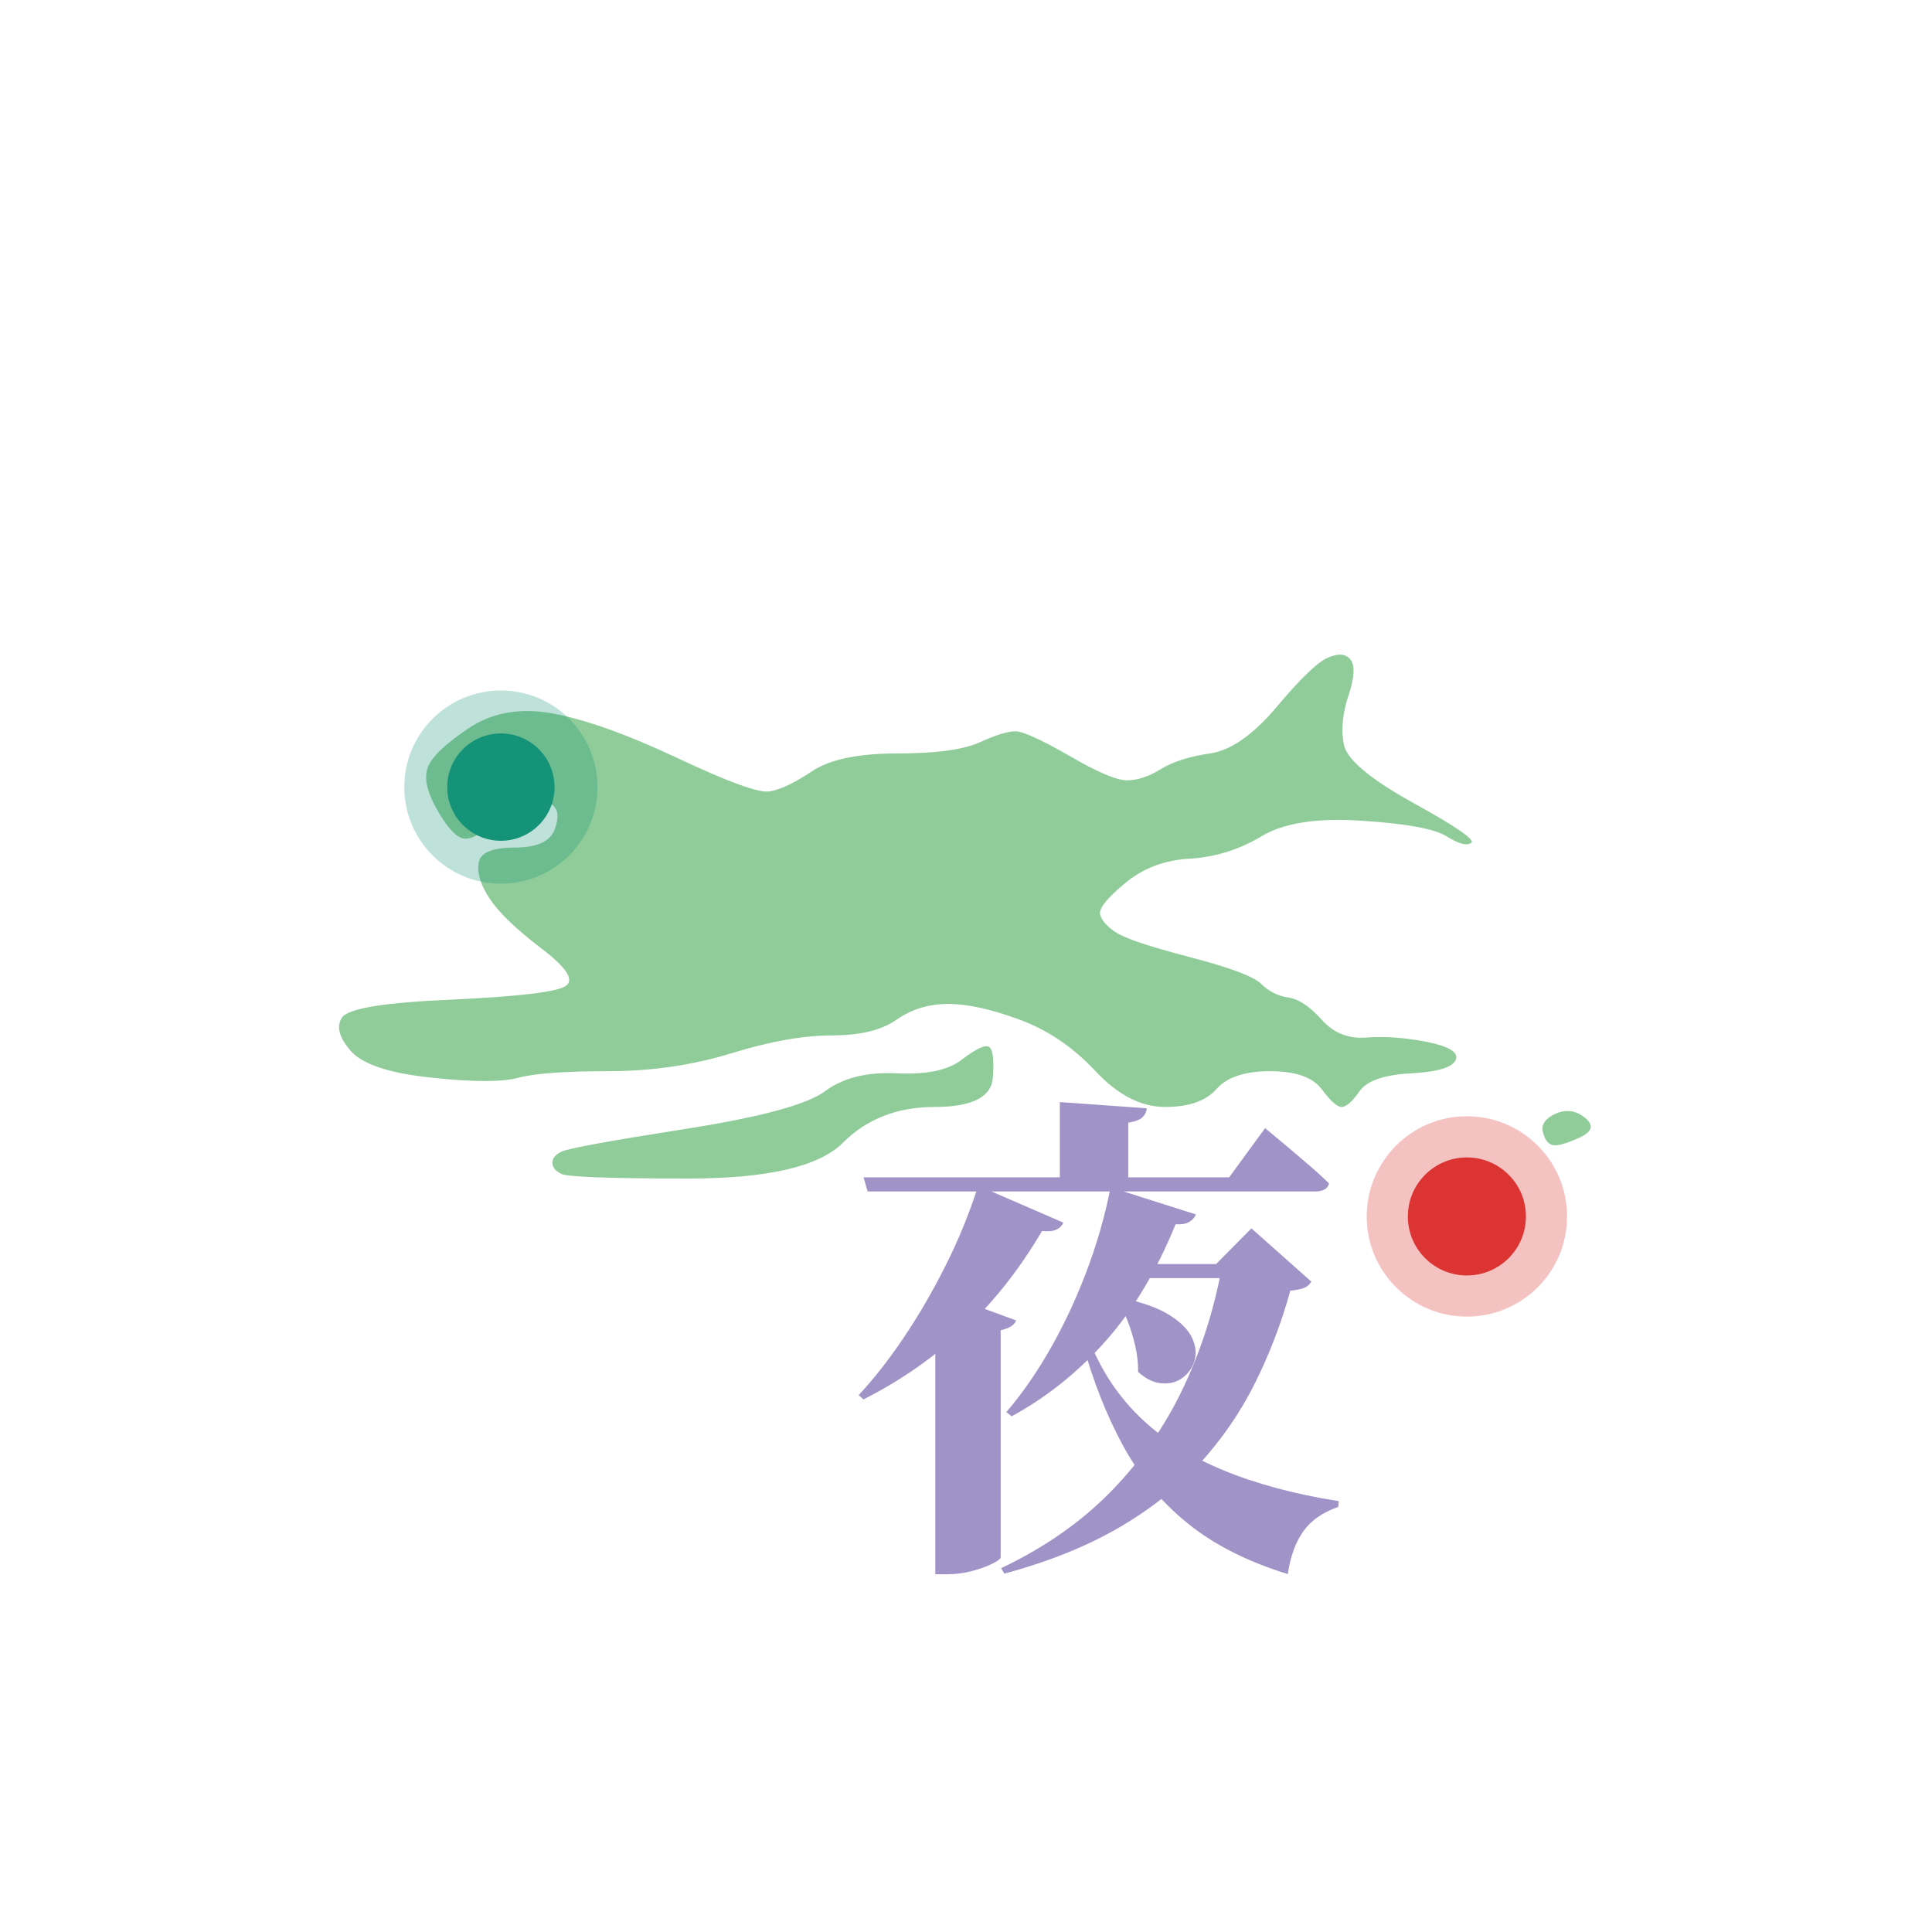
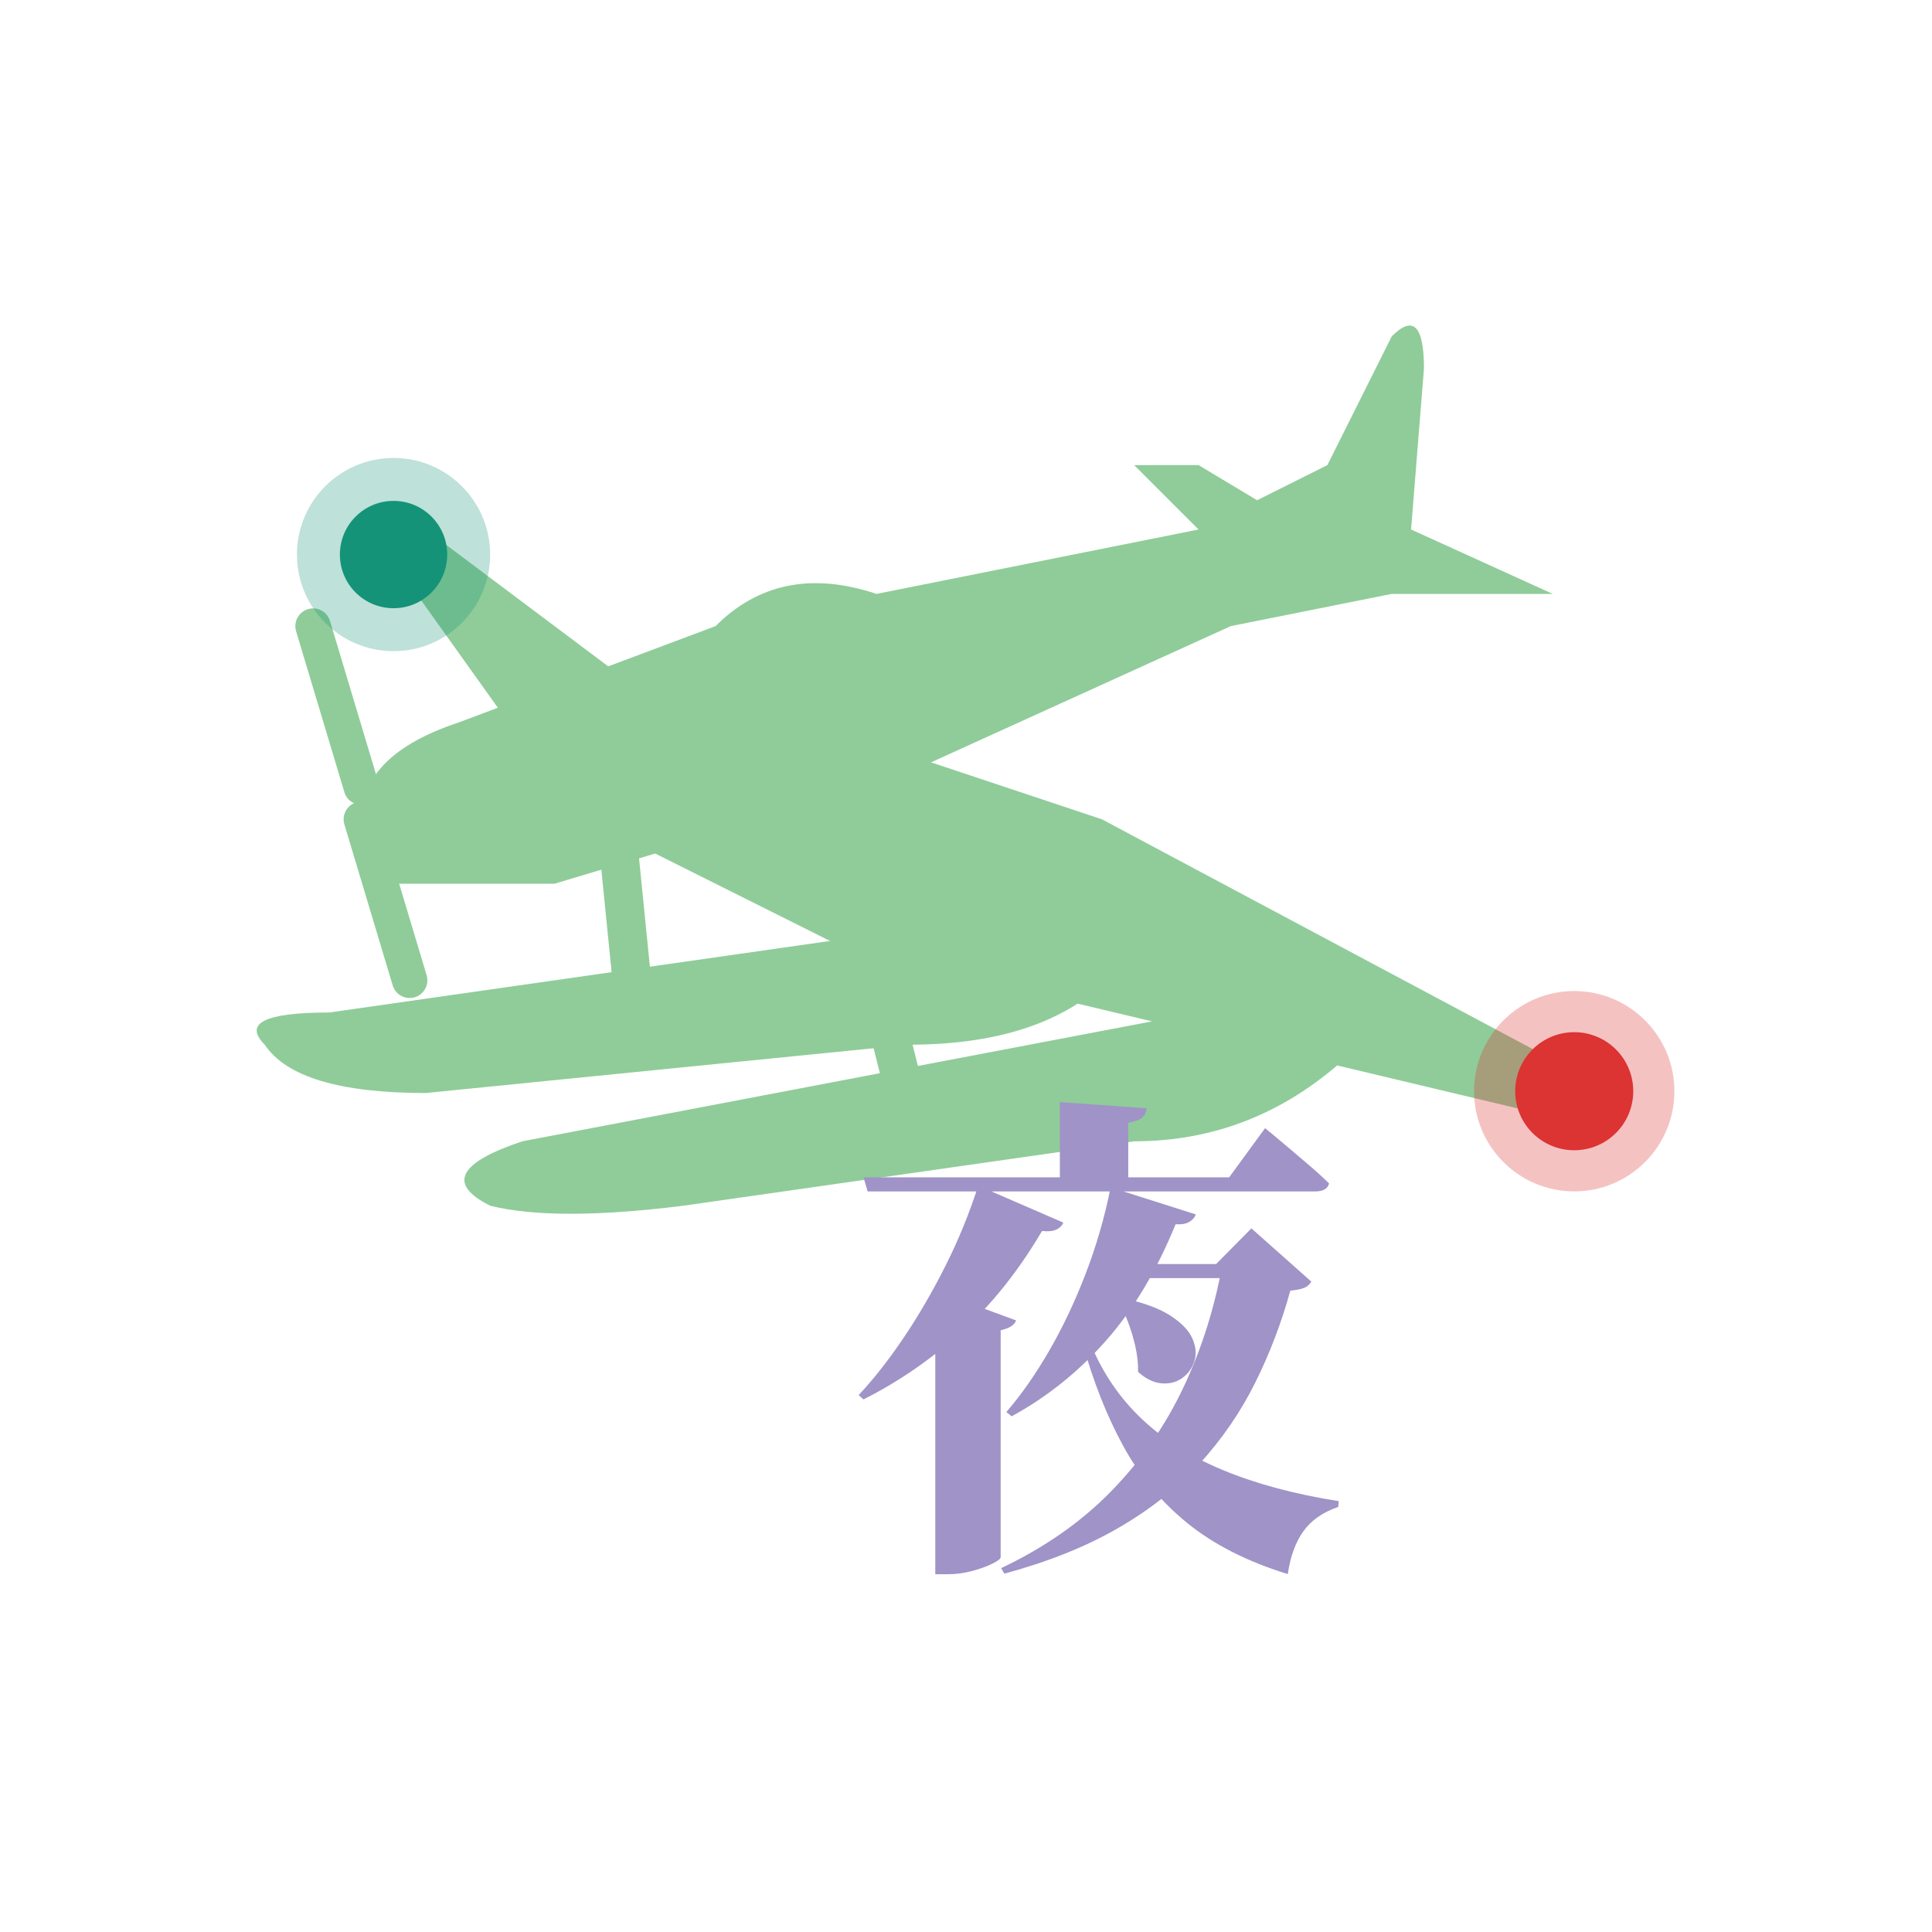
<svg xmlns="http://www.w3.org/2000/svg" viewBox="0 0 54 54">
-   <path fill="#8fcc99" fill-rule="evenodd" d="M43.50 31.12Q43.06 31.31 43.12 31.62Q43.19 31.94 43.38 32.00Q43.56 32.06 44.12 31.81Q44.69 31.56 44.31 31.25Q43.94 30.94 43.50 31.12ZM27.75 30.12Q27.81 29.31 27.62 29.25Q27.44 29.19 26.88 29.62Q26.31 30.06 25.06 30.00Q23.81 29.94 23.06 30.50Q22.31 31.06 19.12 31.56Q15.94 32.06 15.69 32.19Q15.44 32.31 15.44 32.50Q15.44 32.69 15.69 32.81Q15.94 32.94 19.25 32.94Q22.56 32.94 23.56 31.94Q24.56 30.94 26.12 30.94Q27.69 30.94 27.75 30.12ZM41.12 23.56Q41.31 23.44 39.50 22.44Q37.69 21.44 37.56 20.81Q37.44 20.19 37.69 19.44Q37.94 18.69 37.75 18.44Q37.56 18.19 37.12 18.38Q36.69 18.56 35.69 19.75Q34.69 20.94 33.81 21.06Q32.94 21.19 32.44 21.50Q31.94 21.81 31.50 21.81Q31.06 21.81 29.88 21.12Q28.69 20.44 28.38 20.44Q28.06 20.44 27.38 20.75Q26.69 21.06 25.06 21.06Q23.44 21.06 22.69 21.56Q21.94 22.06 21.50 22.12Q21.06 22.19 18.94 21.19Q16.81 20.19 15.44 19.94Q14.06 19.69 13.06 20.38Q12.06 21.06 11.94 21.50Q11.81 21.94 12.25 22.69Q12.69 23.44 13.00 23.44Q13.31 23.44 13.56 23.12Q13.81 22.81 14.50 22.56Q15.19 22.31 15.44 22.50Q15.69 22.69 15.50 23.19Q15.31 23.69 14.38 23.69Q13.44 23.69 13.38 24.12Q13.31 24.56 13.69 25.12Q14.06 25.69 15.12 26.50Q16.19 27.31 15.81 27.56Q15.44 27.81 12.62 27.94Q9.81 28.06 9.56 28.44Q9.31 28.81 9.81 29.38Q10.31 29.94 12.06 30.12Q13.81 30.31 14.50 30.12Q15.19 29.94 17.00 29.94Q18.81 29.94 20.44 29.44Q22.06 28.94 23.25 28.94Q24.44 28.94 25.06 28.50Q25.69 28.06 26.50 28.06Q27.31 28.06 28.50 28.50Q29.69 28.94 30.62 29.94Q31.56 30.94 32.56 30.94Q33.56 30.94 34.00 30.44Q34.44 29.94 35.50 29.94Q36.56 29.94 36.94 30.44Q37.31 30.94 37.50 30.94Q37.69 30.94 38.00 30.50Q38.31 30.06 39.44 30.00Q40.56 29.94 40.69 29.62Q40.81 29.31 39.88 29.12Q38.94 28.94 38.19 29.00Q37.44 29.06 36.94 28.50Q36.44 27.94 36.00 27.88Q35.56 27.81 35.25 27.50Q34.94 27.19 33.25 26.75Q31.56 26.31 31.19 26.06Q30.81 25.81 30.75 25.56Q30.69 25.31 31.44 24.69Q32.19 24.06 33.25 24.00Q34.31 23.94 35.25 23.38Q36.19 22.81 38.06 22.94Q39.94 23.06 40.44 23.38Q40.94 23.69 41.12 23.56Z" />
-   <circle cx="14" cy="22" r="2.7" fill="#159378" opacity=".28" />
-   <circle cx="14" cy="22" r="1.5" fill="#159378" />
-   <circle cx="41" cy="34" r="2.8" fill="#dc3333" opacity=".3" />
-   <circle cx="41" cy="34" r="1.65" fill="#dc3333" />
+   <g id="twin-float-monoplane" fill="#8fcc99" transform="translate(2 4) scale(.9)">
+     <path d="M9 21Q9 19 12 18L20 15Q22 13 25 14L35 12 39 10 41 6Q42 5 42 7L41.6 12 46 14 41 14 36 15 25 20 15 23 10 23Z" />
+     <path d="M19 18L11 12Q9 11 10 13L15 20Z M23 18L32 21 47 29Q48 31 45 30L24 25 18 22Z M36 13L33 10 35 10 40 13Z" />
+     <path d="M17 22L17.5 27M25 21L27 25M25 26L26 30M34 26L35 28" fill="none" stroke="#8fcc99" stroke-width="1.2" />
+     <path d="M6 28Q5 27 8 27L29 24 33 25Q31 28 26 28L11 29.5Q7 29.5 6 28Z M13 33Q11 32 14 31L35 27 40 28Q37 31 33 31L19 33Q15 33.5 13 33Z" />
+     <path d="M9 20L7.5 15M9 21L10.5 26" fill="none" stroke="#8fcc99" stroke-width="1.1" stroke-linecap="round" />
+   </g>
+   <circle cx="11" cy="15.5" r="2.7" fill="#159378" opacity=".28" />
+   <circle cx="11" cy="15.5" r="1.5" fill="#159378" />
+   <circle cx="44" cy="30.5" r="2.8" fill="#dc3333" opacity=".3" />
+   <circle cx="44" cy="30.5" r="1.65" fill="#dc3333" />
  <g fill="#a093c7" transform="translate(24 44) scale(0.014 -0.014) translate(-26.025 92.165)">
    <path transform="translate(0 0)" d="M35.755 700.245H765.721L837.4 798.359Q837.4 798.359 850.59 787.534Q863.78 776.709 883.7 759.79Q903.62 742.87 925.77 723.95Q947.92 705.03 965.11 687.975Q961.245 671.975 936.515 671.975H43.89ZM427.696 850.435 601.25 837.975Q600.25 827.975 592.979 820.475Q585.709 812.975 564.25 809.245V682.165H427.696ZM178.995 416.89 213.24 461.325 340.359 414.51Q335.359 400.645 309.494 394.915V-58.73Q308.629 -63.325 292.75 -71.217Q276.87 -79.11 252.867 -85.637Q228.865 -92.165 203.43 -92.165H178.995ZM264.696 683.49 434.574 609.835Q430.574 600.24 420.209 595.673Q409.844 591.105 392.115 593.105Q321.275 472.915 230.732 391.12Q140.19 309.325 35.565 256.84L26.025 265.515Q70.7 313.11 115.578 379.57Q160.455 446.03 199.468 523.76Q238.48 601.49 264.696 683.49ZM551.325 459.57Q613.95 446.165 647.6 424.57Q681.25 402.975 692.087 378.785Q702.925 354.595 696.342 333.473Q689.76 312.35 672.285 299.688Q654.81 287.025 630.97 288.918Q607.13 290.81 583.885 311.785Q584.21 337.38 578.293 363.177Q572.375 388.975 563.255 412.705Q554.135 436.435 542.785 454.895ZM551.41 527.11H773.451V498.975H538.275ZM529.075 680.22 699.224 626.135Q695.359 616.405 685.494 610.905Q675.629 605.405 658.764 606.54Q601.574 466.51 519.29 373.565Q437.005 280.62 331.38 223.08L320.84 231.62Q365.785 283.675 406.5 354.162Q447.215 424.65 479.2 507.772Q511.185 590.895 529.075 680.22ZM752.236 527.11H739.641L810.105 598.304L929.79 492Q924.655 483.405 915.587 479.608Q906.52 475.81 887.79 473.945Q860.979 376.89 817.372 289.565Q773.764 202.24 707.264 129.145Q640.764 56.05 544.709 0.348Q448.655 -55.355 316.95 -91.03L310.41 -80.085Q441.165 -18.03 530.96 74.323Q620.755 166.675 675.05 282.162Q729.345 397.65 752.236 527.11ZM482.895 383.86Q517.38 290.645 584.745 224.175Q652.11 157.705 752.272 116.127Q852.435 74.549 984.515 53.714L983.38 42.119Q937.105 26.279 913.725 -6.575Q890.345 -39.43 882.75 -91.895Q761.265 -54.41 681.943 10.13Q602.62 74.67 553.662 164.833Q504.705 254.995 473.22 368.645Z" />
  </g>
</svg>
